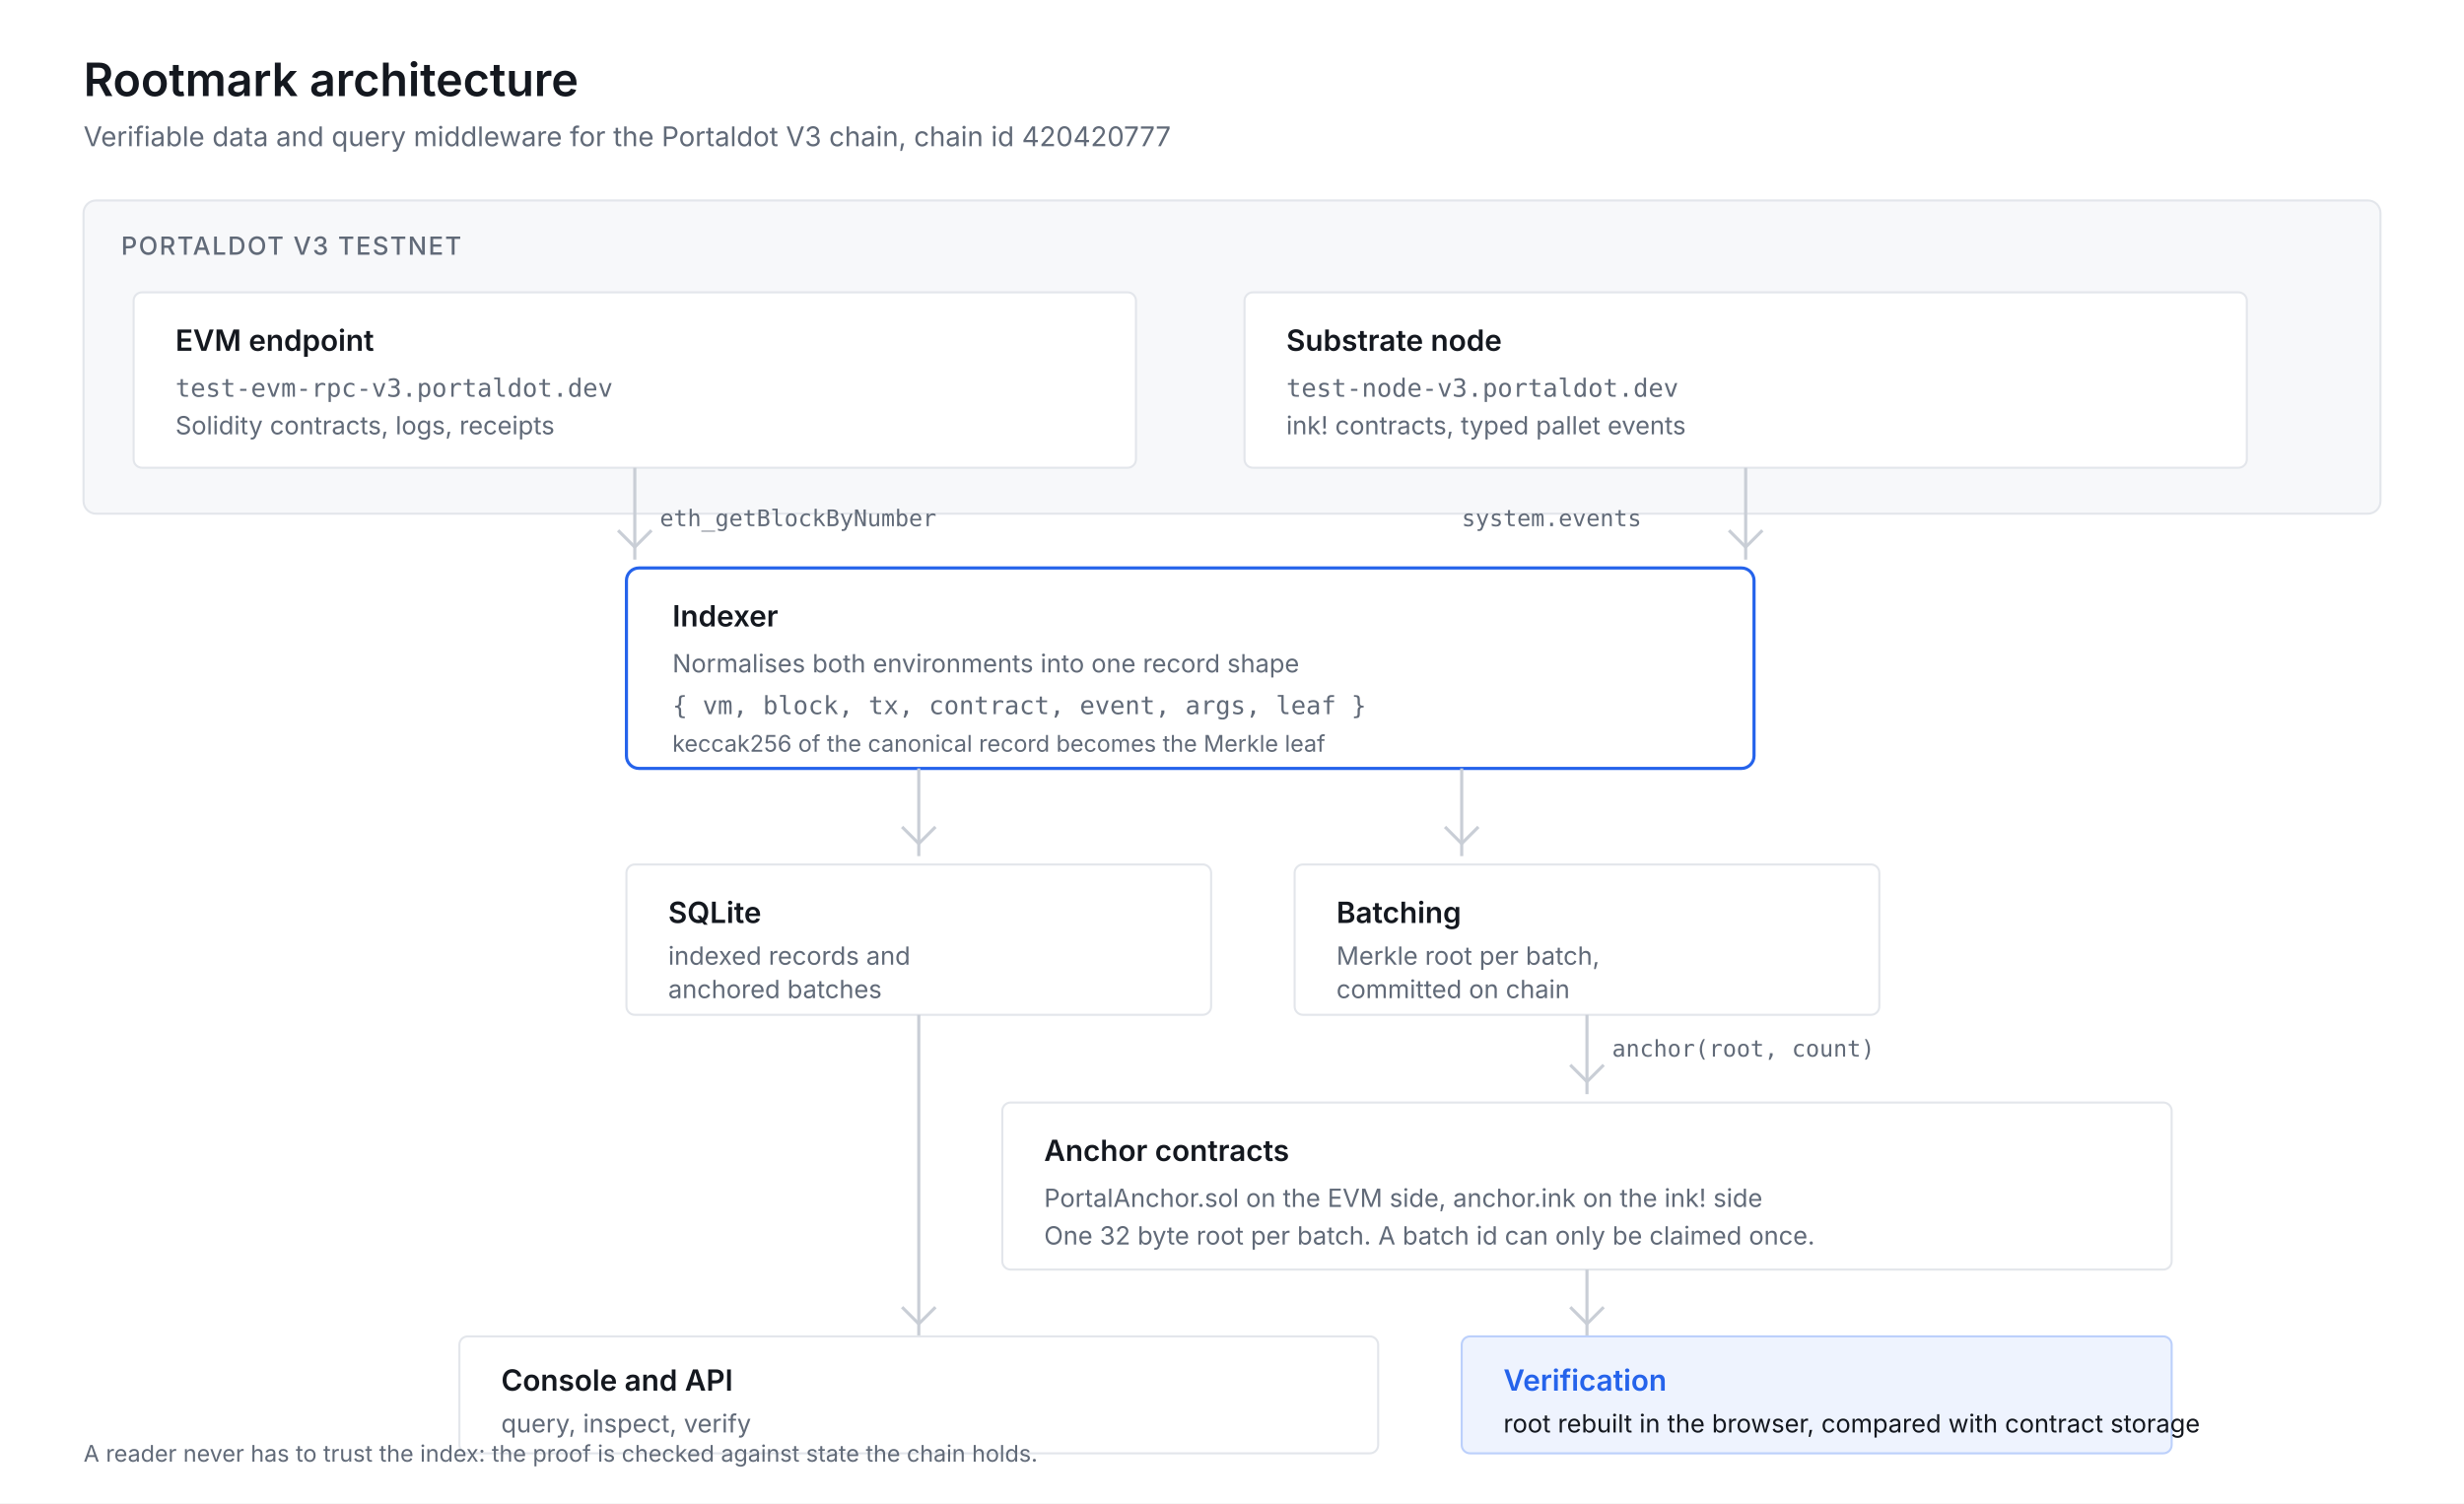
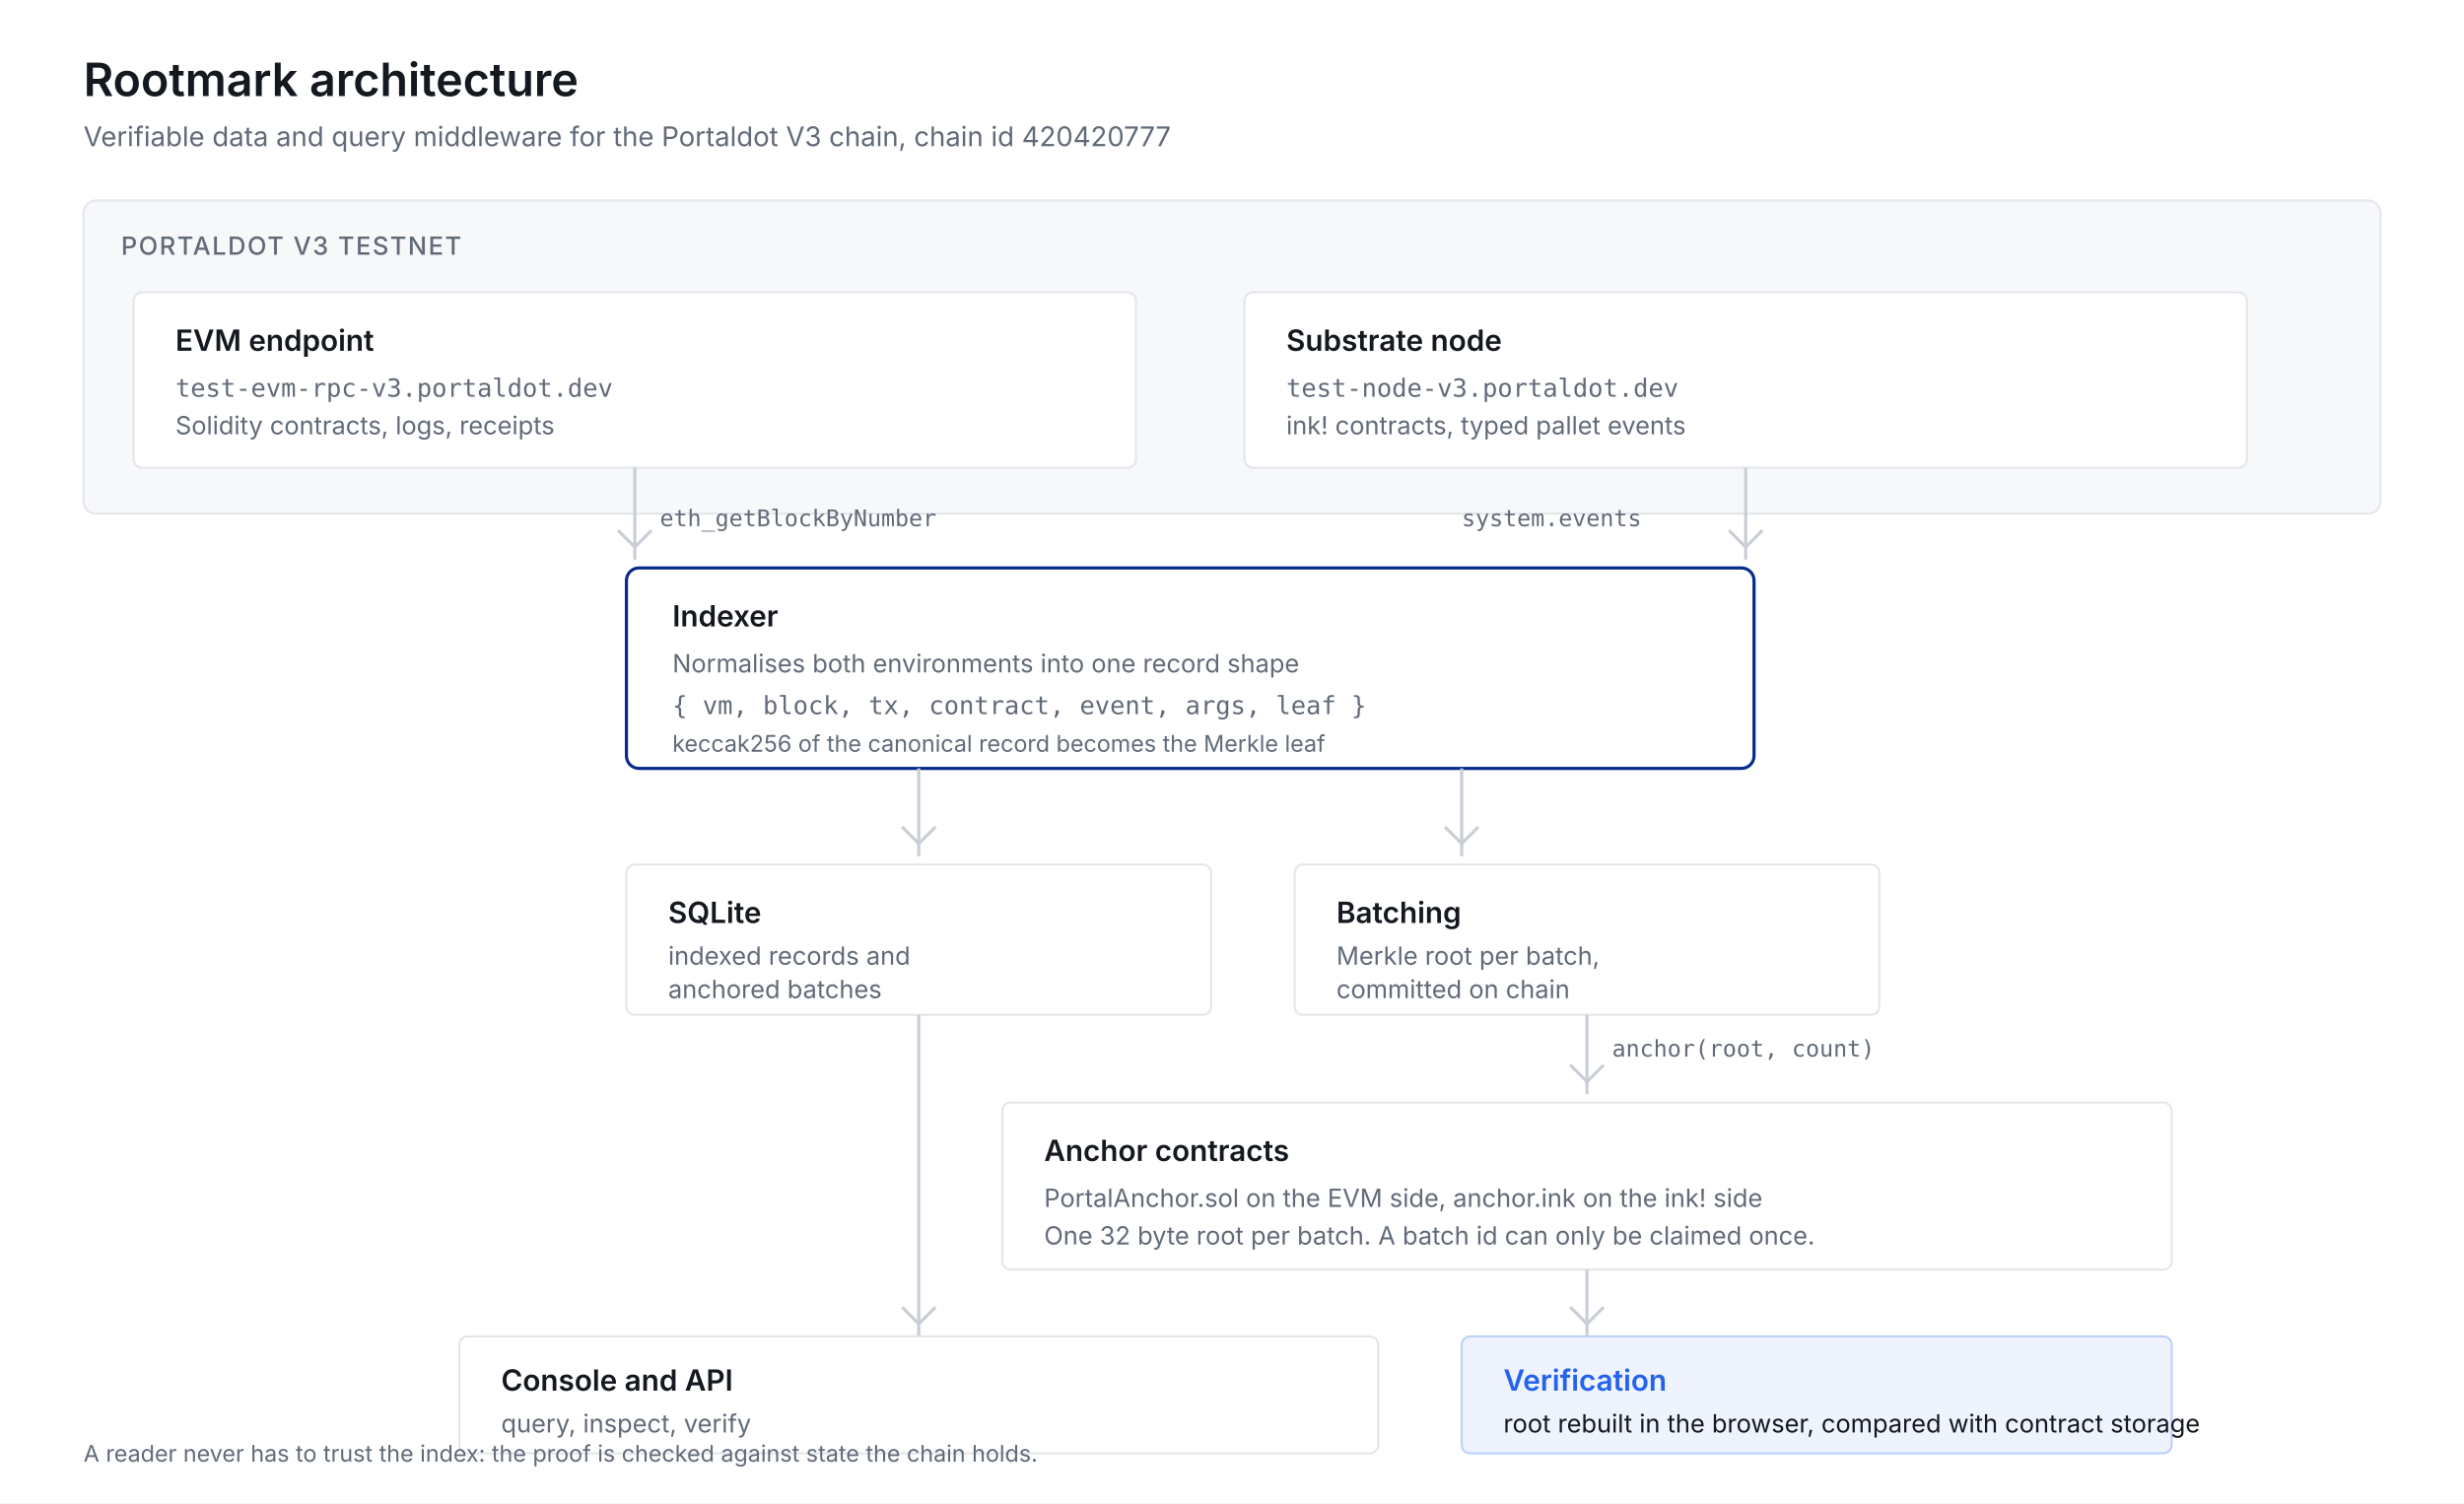
<svg xmlns="http://www.w3.org/2000/svg" width="1180" height="720" viewBox="0 0 1180 720" font-family="Inter, Helvetica, Arial, sans-serif">
  <rect width="1180" height="720" fill="#ffffff" />
  <text x="40" y="46" font-size="22" font-weight="600" fill="#14181f">Rootmark architecture</text>
  <text x="40" y="70" font-size="13" fill="#616a78">Verifiable data and query middleware for the Portaldot V3 chain, chain id 420420777</text>
  <rect x="40" y="96" width="1100" height="150" rx="6" fill="#f7f8fa" stroke="#e3e6eb" />
  <text x="58" y="122" font-size="12" font-weight="500" letter-spacing="0.06em" fill="#616a78">PORTALDOT V3 TESTNET</text>
  <rect x="64" y="140" width="480" height="84" rx="4" fill="#ffffff" stroke="#e3e6eb" />
  <text x="84" y="168" font-size="14" font-weight="600" fill="#14181f">EVM endpoint</text>
  <text x="84" y="190" font-size="12" fill="#616a78" font-family="IBM Plex Mono, monospace">test-evm-rpc-v3.portaldot.dev</text>
  <text x="84" y="208" font-size="12" fill="#616a78">Solidity contracts, logs, receipts</text>
  <rect x="596" y="140" width="480" height="84" rx="4" fill="#ffffff" stroke="#e3e6eb" />
  <text x="616" y="168" font-size="14" font-weight="600" fill="#14181f">Substrate node</text>
  <text x="616" y="190" font-size="12" fill="#616a78" font-family="IBM Plex Mono, monospace">test-node-v3.portaldot.dev</text>
  <text x="616" y="208" font-size="12" fill="#616a78">ink! contracts, typed pallet events</text>
  <path d="M304 224 L304 268" stroke="#c9ced6" stroke-width="1.5" fill="none" />
  <path d="M836 224 L836 268" stroke="#c9ced6" stroke-width="1.5" fill="none" />
  <path d="M304 262 L312 254 M304 262 L296 254" stroke="#c9ced6" stroke-width="1.5" fill="none" />
  <path d="M836 262 L844 254 M836 262 L828 254" stroke="#c9ced6" stroke-width="1.5" fill="none" />
  <text x="316" y="252" font-size="11" fill="#616a78" font-family="IBM Plex Mono, monospace">eth_getBlockByNumber</text>
  <text x="700" y="252" font-size="11" fill="#616a78" font-family="IBM Plex Mono, monospace">system.events</text>
-   <rect x="300" y="272" width="540" height="96" rx="6" fill="#ffffff" stroke="#2563eb" stroke-width="1.5" />
+   <rect x="300" y="272" width="540" height="96" rx="6" fill="#ffffff" stroke="#062b8a" stroke-width="1.5" />
  <text x="322" y="300" font-size="14" font-weight="600" fill="#14181f">Indexer</text>
  <text x="322" y="322" font-size="12" fill="#616a78">Normalises both environments into one record shape</text>
  <text x="322" y="342" font-size="12" fill="#616a78" font-family="IBM Plex Mono, monospace">{ vm, block, tx, contract, event, args, leaf }</text>
  <text x="322" y="360" font-size="11" fill="#616a78">keccak256 of the canonical record becomes the Merkle leaf</text>
  <path d="M440 368 L440 410" stroke="#c9ced6" stroke-width="1.5" fill="none" />
  <path d="M700 368 L700 410" stroke="#c9ced6" stroke-width="1.5" fill="none" />
  <path d="M440 404 L448 396 M440 404 L432 396" stroke="#c9ced6" stroke-width="1.5" fill="none" />
  <path d="M700 404 L708 396 M700 404 L692 396" stroke="#c9ced6" stroke-width="1.5" fill="none" />
  <rect x="300" y="414" width="280" height="72" rx="4" fill="#ffffff" stroke="#e3e6eb" />
  <text x="320" y="442" font-size="14" font-weight="600" fill="#14181f">SQLite</text>
  <text x="320" y="462" font-size="12" fill="#616a78">indexed records and</text>
  <text x="320" y="478" font-size="12" fill="#616a78">anchored batches</text>
  <rect x="620" y="414" width="280" height="72" rx="4" fill="#ffffff" stroke="#e3e6eb" />
  <text x="640" y="442" font-size="14" font-weight="600" fill="#14181f">Batching</text>
  <text x="640" y="462" font-size="12" fill="#616a78">Merkle root per batch,</text>
  <text x="640" y="478" font-size="12" fill="#616a78">committed on chain</text>
  <path d="M760 486 L760 524" stroke="#c9ced6" stroke-width="1.5" fill="none" />
  <path d="M760 518 L768 510 M760 518 L752 510" stroke="#c9ced6" stroke-width="1.5" fill="none" />
  <text x="772" y="506" font-size="11" fill="#616a78" font-family="IBM Plex Mono, monospace">anchor(root, count)</text>
  <rect x="480" y="528" width="560" height="80" rx="4" fill="#ffffff" stroke="#e3e6eb" />
  <text x="500" y="556" font-size="14" font-weight="600" fill="#14181f">Anchor contracts</text>
  <text x="500" y="578" font-size="12" fill="#616a78">PortalAnchor.sol on the EVM side, anchor.ink on the ink! side</text>
  <text x="500" y="596" font-size="12" fill="#616a78">One 32 byte root per batch. A batch id can only be claimed once.</text>
  <path d="M440 486 L440 640" stroke="#c9ced6" stroke-width="1.5" fill="none" />
  <path d="M760 608 L760 640" stroke="#c9ced6" stroke-width="1.5" fill="none" />
  <path d="M440 634 L448 626 M440 634 L432 626" stroke="#c9ced6" stroke-width="1.5" fill="none" />
  <path d="M760 634 L768 626 M760 634 L752 626" stroke="#c9ced6" stroke-width="1.5" fill="none" />
  <rect x="220" y="640" width="440" height="56" rx="4" fill="#ffffff" stroke="#e3e6eb" />
  <text x="240" y="666" font-size="14" font-weight="600" fill="#14181f">Console and API</text>
  <text x="240" y="686" font-size="12" fill="#616a78">query, inspect, verify</text>
  <rect x="700" y="640" width="340" height="56" rx="4" fill="#eef3fe" stroke="#bcd0fb" />
  <text x="720" y="666" font-size="14" font-weight="600" fill="#2563eb">Verification</text>
  <text x="720" y="686" font-size="12" fill="#14181f">root rebuilt in the browser, compared with contract storage</text>
  <text x="40" y="700" font-size="11" fill="#616a78">A reader never has to trust the index: the proof is checked against state the chain holds.</text>
</svg>
